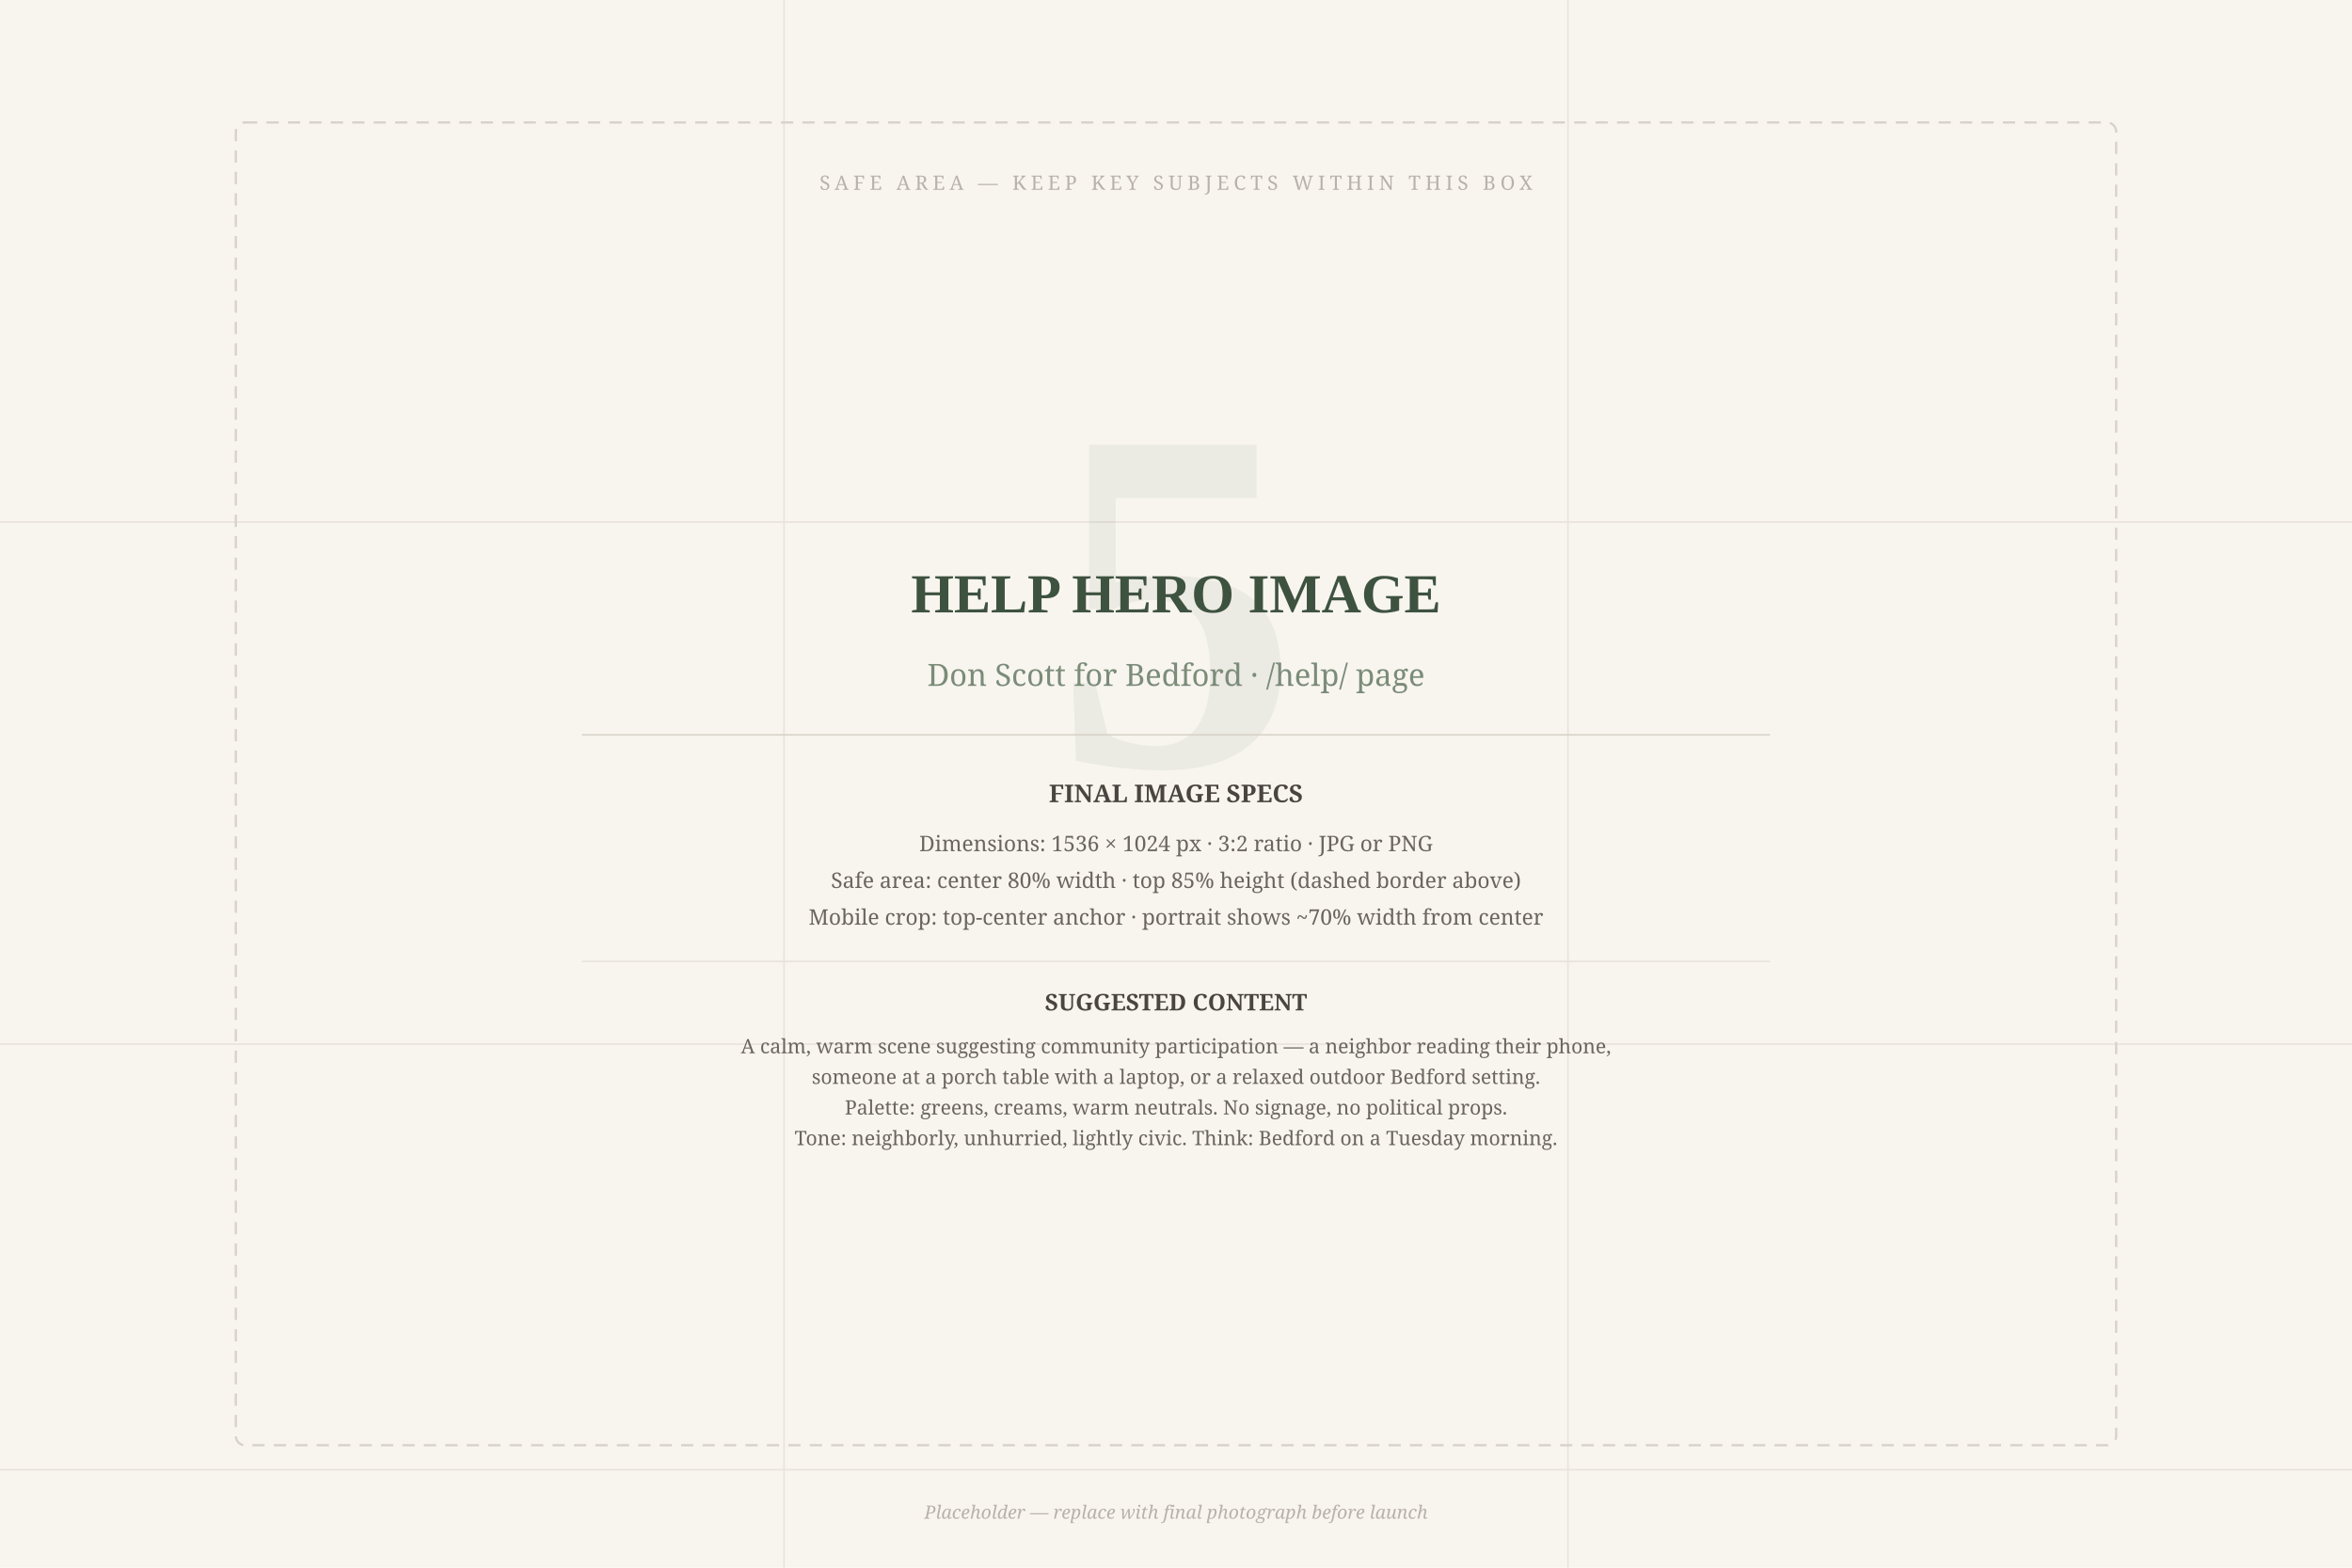
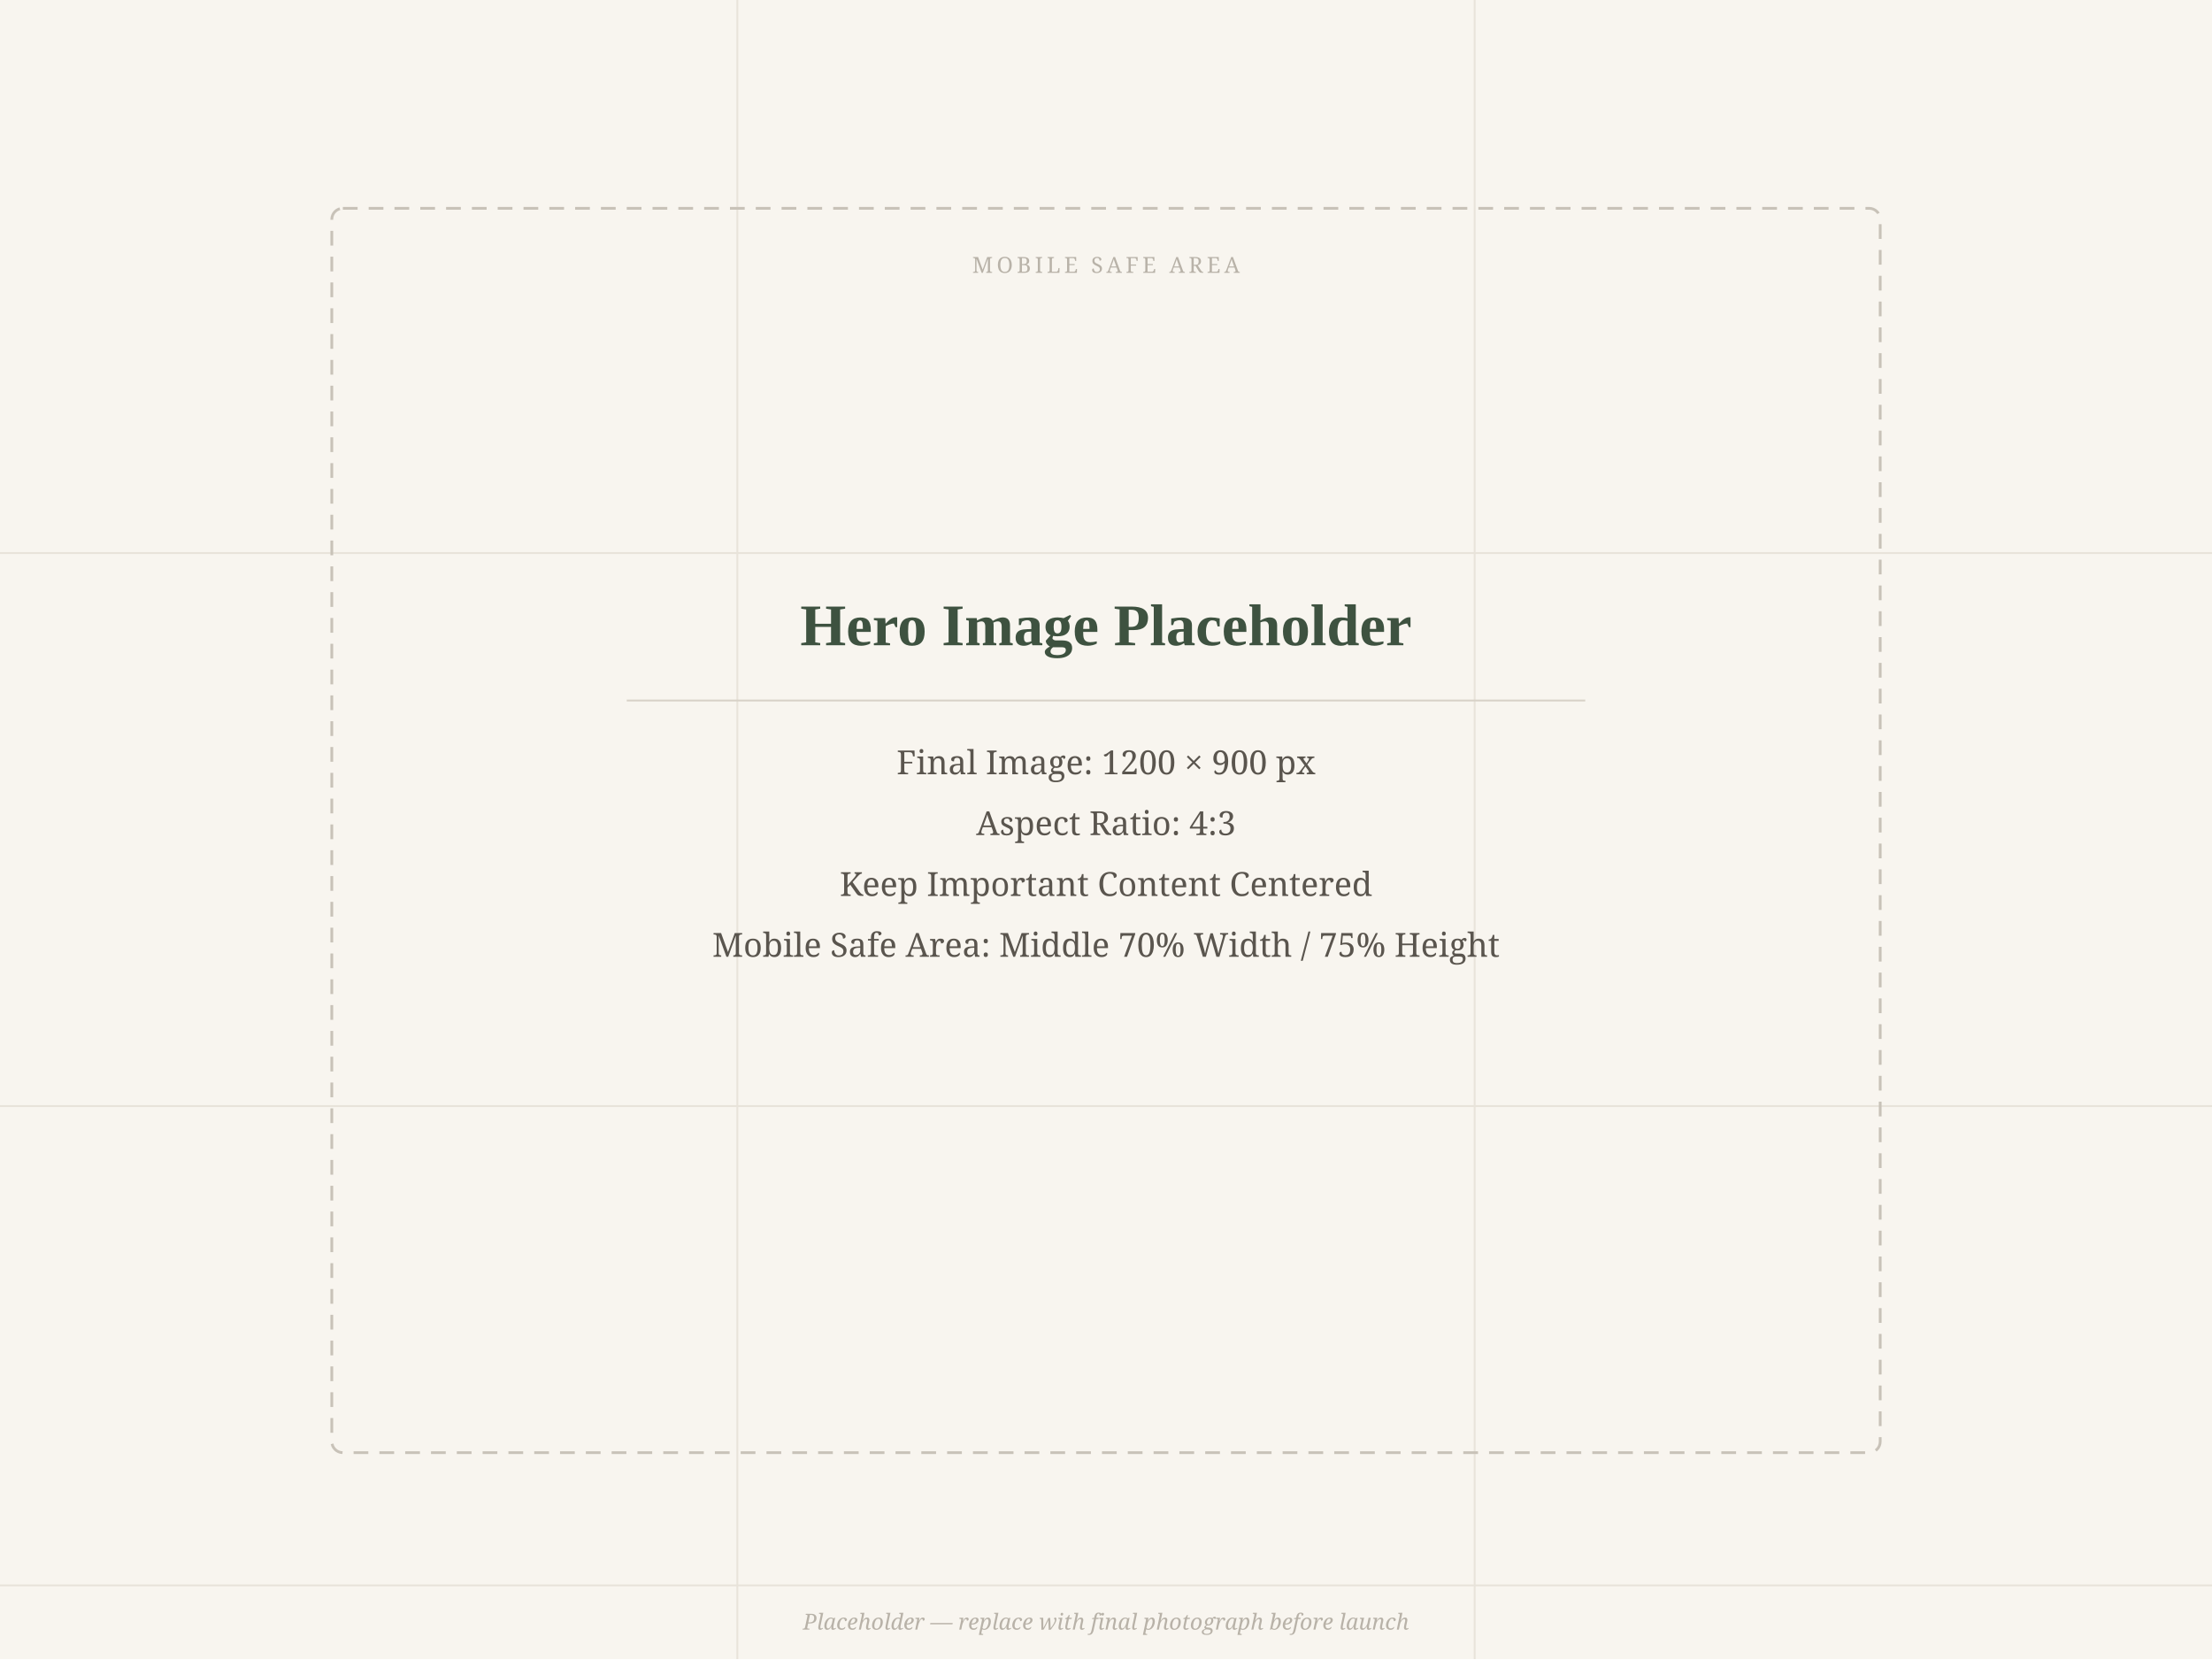
- <svg xmlns="http://www.w3.org/2000/svg" viewBox="0 0 1536 1024" width="1536" height="1024" role="img" aria-label="Help page hero placeholder — replace with final photograph">
-   <rect width="1536" height="1024" fill="#F8F5EF" />
-   <line x1="0" y1="341" x2="1536" y2="341" stroke="#E8E3DA" stroke-width="1" />
-   <line x1="0" y1="682" x2="1536" y2="682" stroke="#E8E3DA" stroke-width="1" />
-   <line x1="512" y1="0" x2="512" y2="1024" stroke="#E8E3DA" stroke-width="1" />
-   <line x1="1024" y1="0" x2="1024" y2="1024" stroke="#E8E3DA" stroke-width="1" />
-   <rect x="154" y="80" width="1228" height="864" rx="6" fill="none" stroke="#D8D2C8" stroke-width="1.5" stroke-dasharray="8 6" />
-   <text x="768" y="124" font-family="Georgia, serif" font-size="13" fill="#B8B2A8" text-anchor="middle" letter-spacing="3">SAFE AREA — KEEP KEY SUBJECTS WITHIN THIS BOX</text>
-   <text x="768" y="500" font-family="Georgia, 'Times New Roman', serif" font-size="320" fill="#3E5240" text-anchor="middle" opacity="0.07" font-weight="bold">5</text>
-   <text x="768" y="400" font-family="Georgia, 'Times New Roman', serif" font-size="36" fill="#3E5240" text-anchor="middle" font-weight="bold">HELP HERO IMAGE</text>
-   <text x="768" y="448" font-family="Georgia, serif" font-size="20" fill="#7B8C79" text-anchor="middle">Don Scott for Bedford · /help/ page</text>
-   <line x1="380" y1="480" x2="1156" y2="480" stroke="#D8D2C8" stroke-width="1" />
-   <text x="768" y="524" font-family="Georgia, serif" font-size="16" fill="#4A4540" text-anchor="middle" font-weight="bold">FINAL IMAGE SPECS</text>
-   <text x="768" y="556" font-family="Georgia, serif" font-size="14" fill="#6A655E" text-anchor="middle">Dimensions: 1536 × 1024 px · 3:2 ratio · JPG or PNG</text>
-   <text x="768" y="580" font-family="Georgia, serif" font-size="14" fill="#6A655E" text-anchor="middle">Safe area: center 80% width · top 85% height (dashed border above)</text>
-   <text x="768" y="604" font-family="Georgia, serif" font-size="14" fill="#6A655E" text-anchor="middle">Mobile crop: top-center anchor · portrait shows ~70% width from center</text>
-   <line x1="380" y1="628" x2="1156" y2="628" stroke="#E8E3DA" stroke-width="1" />
-   <text x="768" y="660" font-family="Georgia, serif" font-size="15" fill="#4A4540" text-anchor="middle" font-weight="bold">SUGGESTED CONTENT</text>
-   <text x="768" y="688" font-family="Georgia, serif" font-size="13" fill="#6A655E" text-anchor="middle">A calm, warm scene suggesting community participation — a neighbor reading their phone,</text>
-   <text x="768" y="708" font-family="Georgia, serif" font-size="13" fill="#6A655E" text-anchor="middle">someone at a porch table with a laptop, or a relaxed outdoor Bedford setting.</text>
-   <text x="768" y="728" font-family="Georgia, serif" font-size="13" fill="#6A655E" text-anchor="middle">Palette: greens, creams, warm neutrals. No signage, no political props.</text>
-   <text x="768" y="748" font-family="Georgia, serif" font-size="13" fill="#6A655E" text-anchor="middle">Tone: neighborly, unhurried, lightly civic. Think: Bedford on a Tuesday morning.</text>
-   <line x1="0" y1="960" x2="1536" y2="960" stroke="#E8E3DA" stroke-width="1" />
-   <text x="768" y="992" font-family="Georgia, serif" font-size="12" fill="#B8B2A8" text-anchor="middle" font-style="italic">Placeholder — replace with final photograph before launch</text>
+ <svg xmlns="http://www.w3.org/2000/svg" viewBox="0 0 1200 900" width="1200" height="900" role="img" aria-label="Help page hero placeholder — replace with final photograph">
+   <rect width="1200" height="900" fill="#F8F5EF" />
+   <line x1="0" y1="300" x2="1200" y2="300" stroke="#E8E3DA" stroke-width="1" />
+   <line x1="0" y1="600" x2="1200" y2="600" stroke="#E8E3DA" stroke-width="1" />
+   <line x1="400" y1="0" x2="400" y2="900" stroke="#E8E3DA" stroke-width="1" />
+   <line x1="800" y1="0" x2="800" y2="900" stroke="#E8E3DA" stroke-width="1" />
+   <rect x="180" y="113" width="840" height="675" rx="6" fill="none" stroke="#C8C2B8" stroke-width="1.5" stroke-dasharray="8 6" />
+   <text x="600" y="350" font-family="Georgia, 'Times New Roman', serif" font-size="32" fill="#3E5240" text-anchor="middle" font-weight="bold">Hero Image Placeholder</text>
+   <line x1="340" y1="380" x2="860" y2="380" stroke="#D8D2C8" stroke-width="1" />
+   <text x="600" y="420" font-family="Georgia, serif" font-size="18" fill="#5A554E" text-anchor="middle">Final Image: 1200 × 900 px</text>
+   <text x="600" y="453" font-family="Georgia, serif" font-size="18" fill="#5A554E" text-anchor="middle">Aspect Ratio: 4:3</text>
+   <text x="600" y="486" font-family="Georgia, serif" font-size="18" fill="#5A554E" text-anchor="middle">Keep Important Content Centered</text>
+   <text x="600" y="519" font-family="Georgia, serif" font-size="18" fill="#5A554E" text-anchor="middle">Mobile Safe Area: Middle 70% Width / 75% Height</text>
+   <text x="600" y="148" font-family="Georgia, serif" font-size="12" fill="#B8B2A8" text-anchor="middle" letter-spacing="2">MOBILE SAFE AREA</text>
+   <line x1="0" y1="860" x2="1200" y2="860" stroke="#E8E3DA" stroke-width="1" />
+   <text x="600" y="884" font-family="Georgia, serif" font-size="12" fill="#B8B2A8" text-anchor="middle" font-style="italic">Placeholder — replace with final photograph before launch</text>
</svg>
